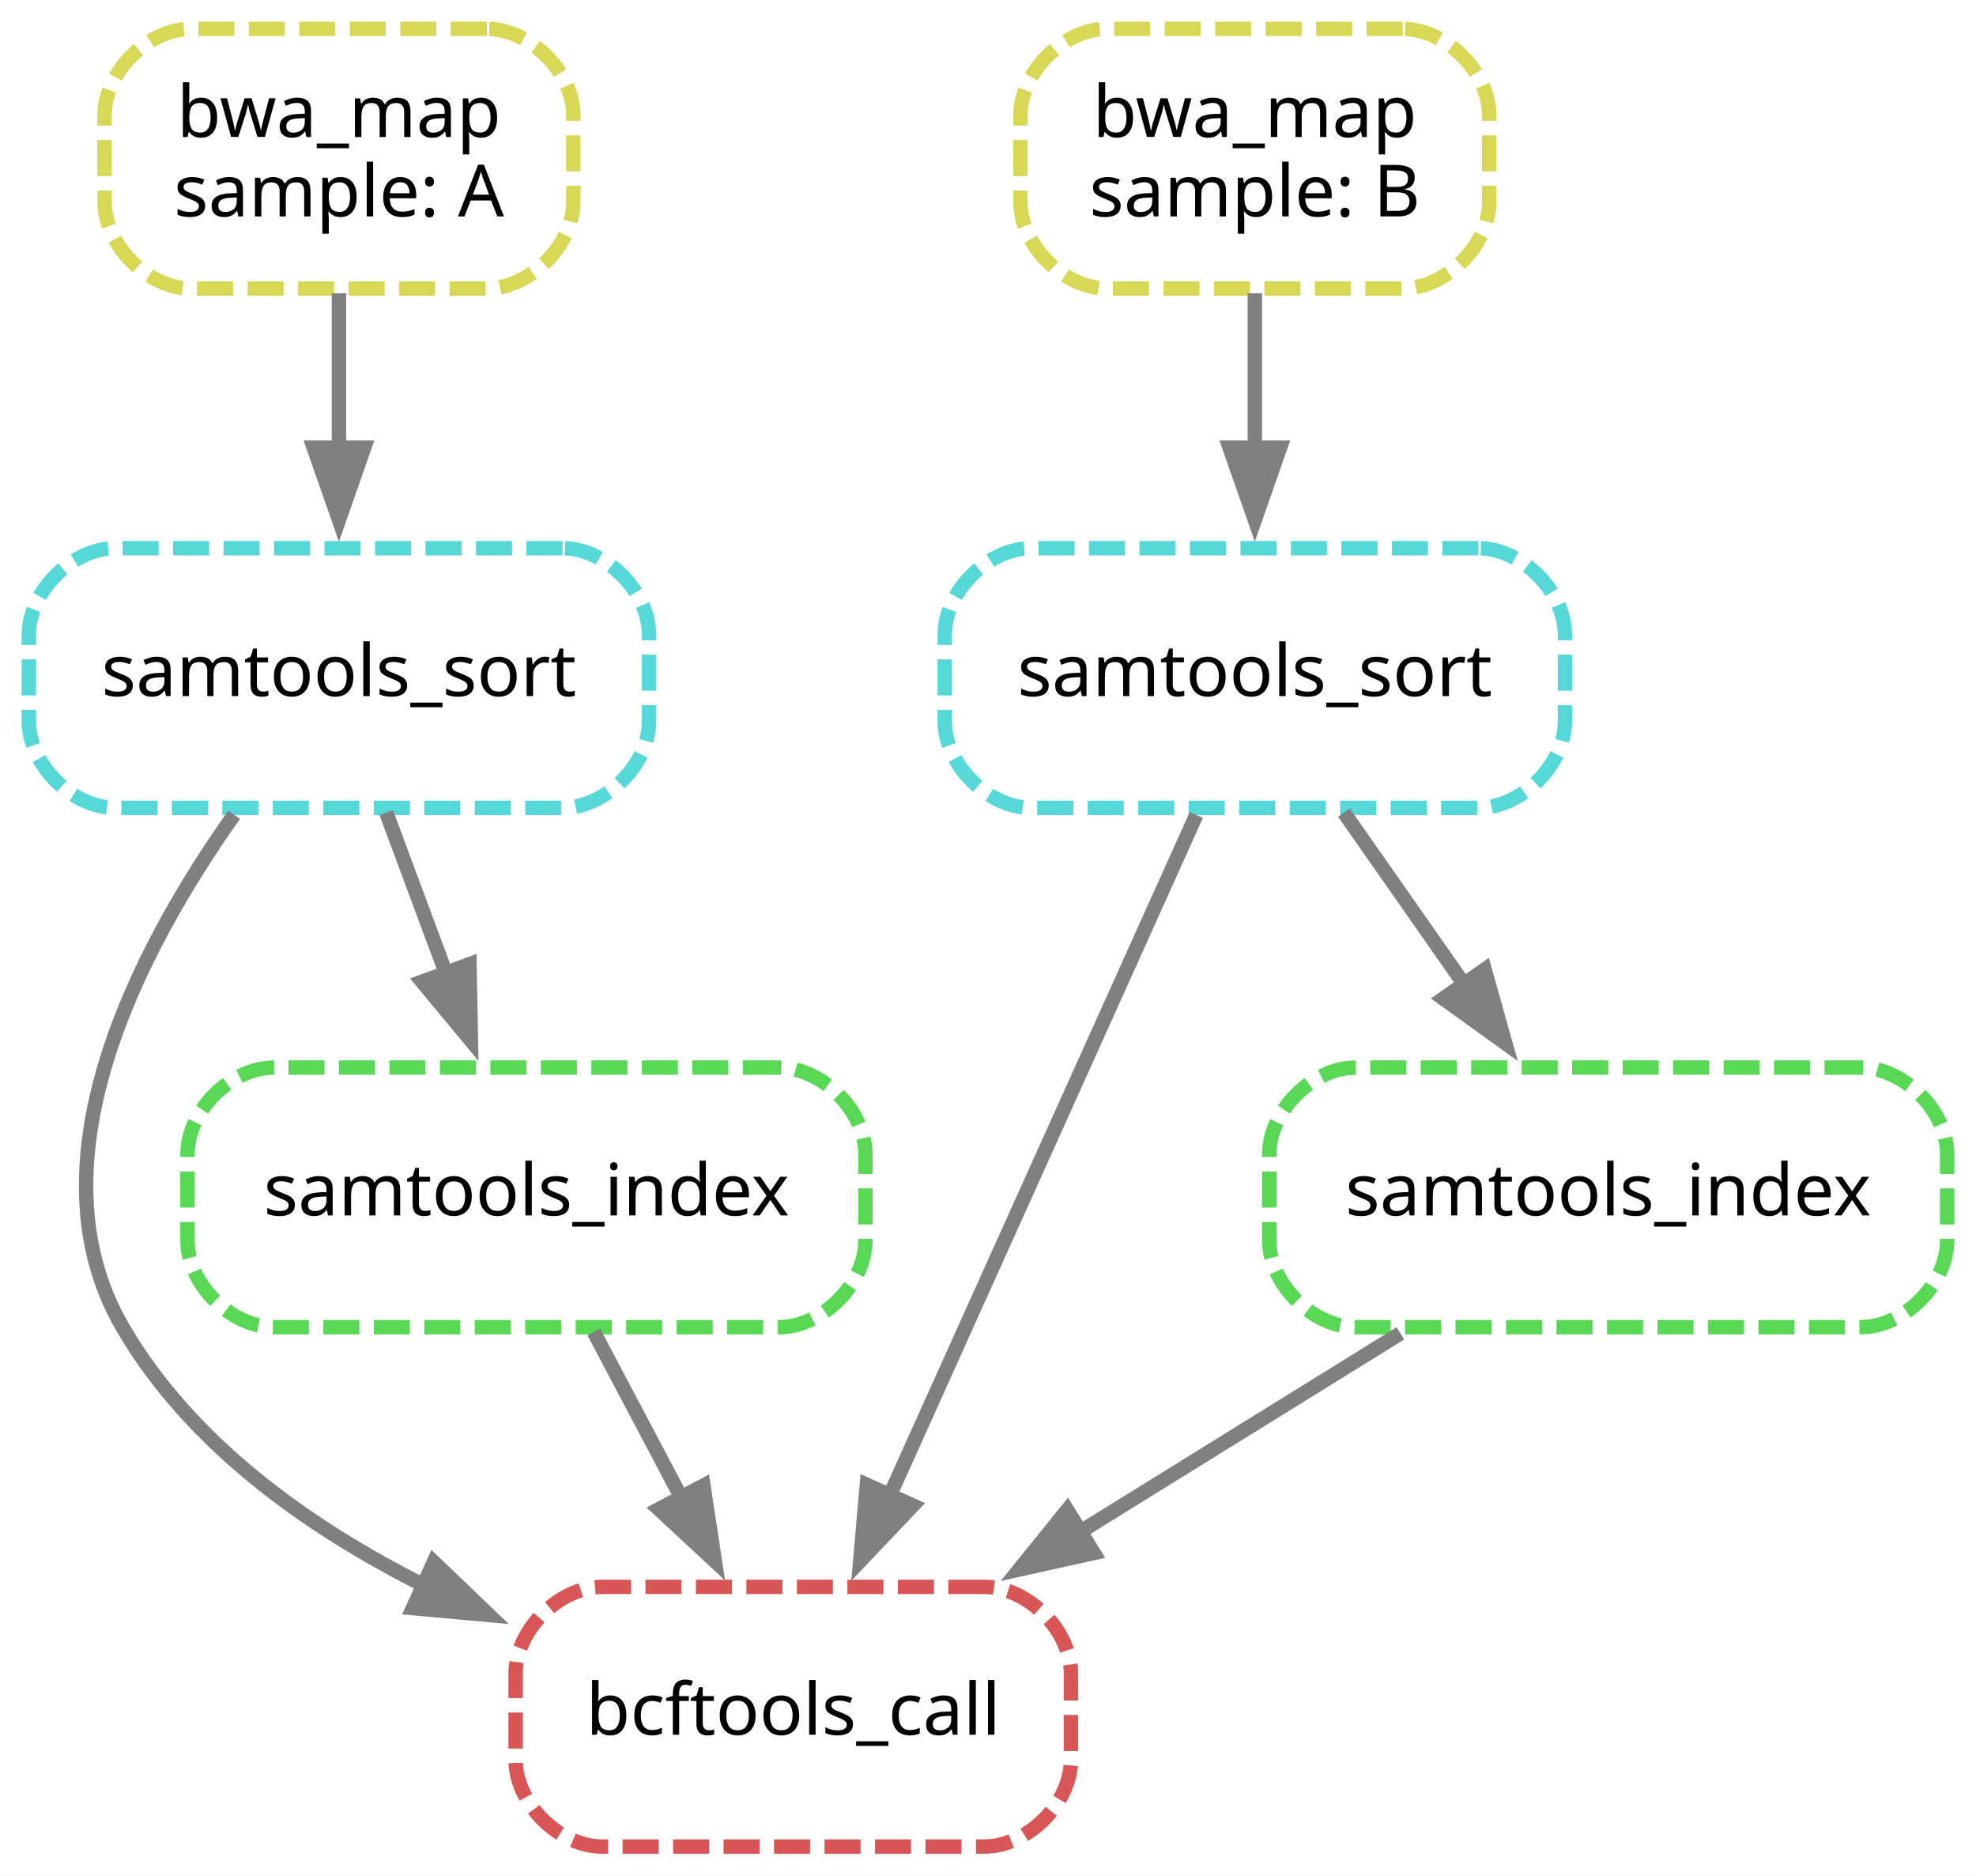
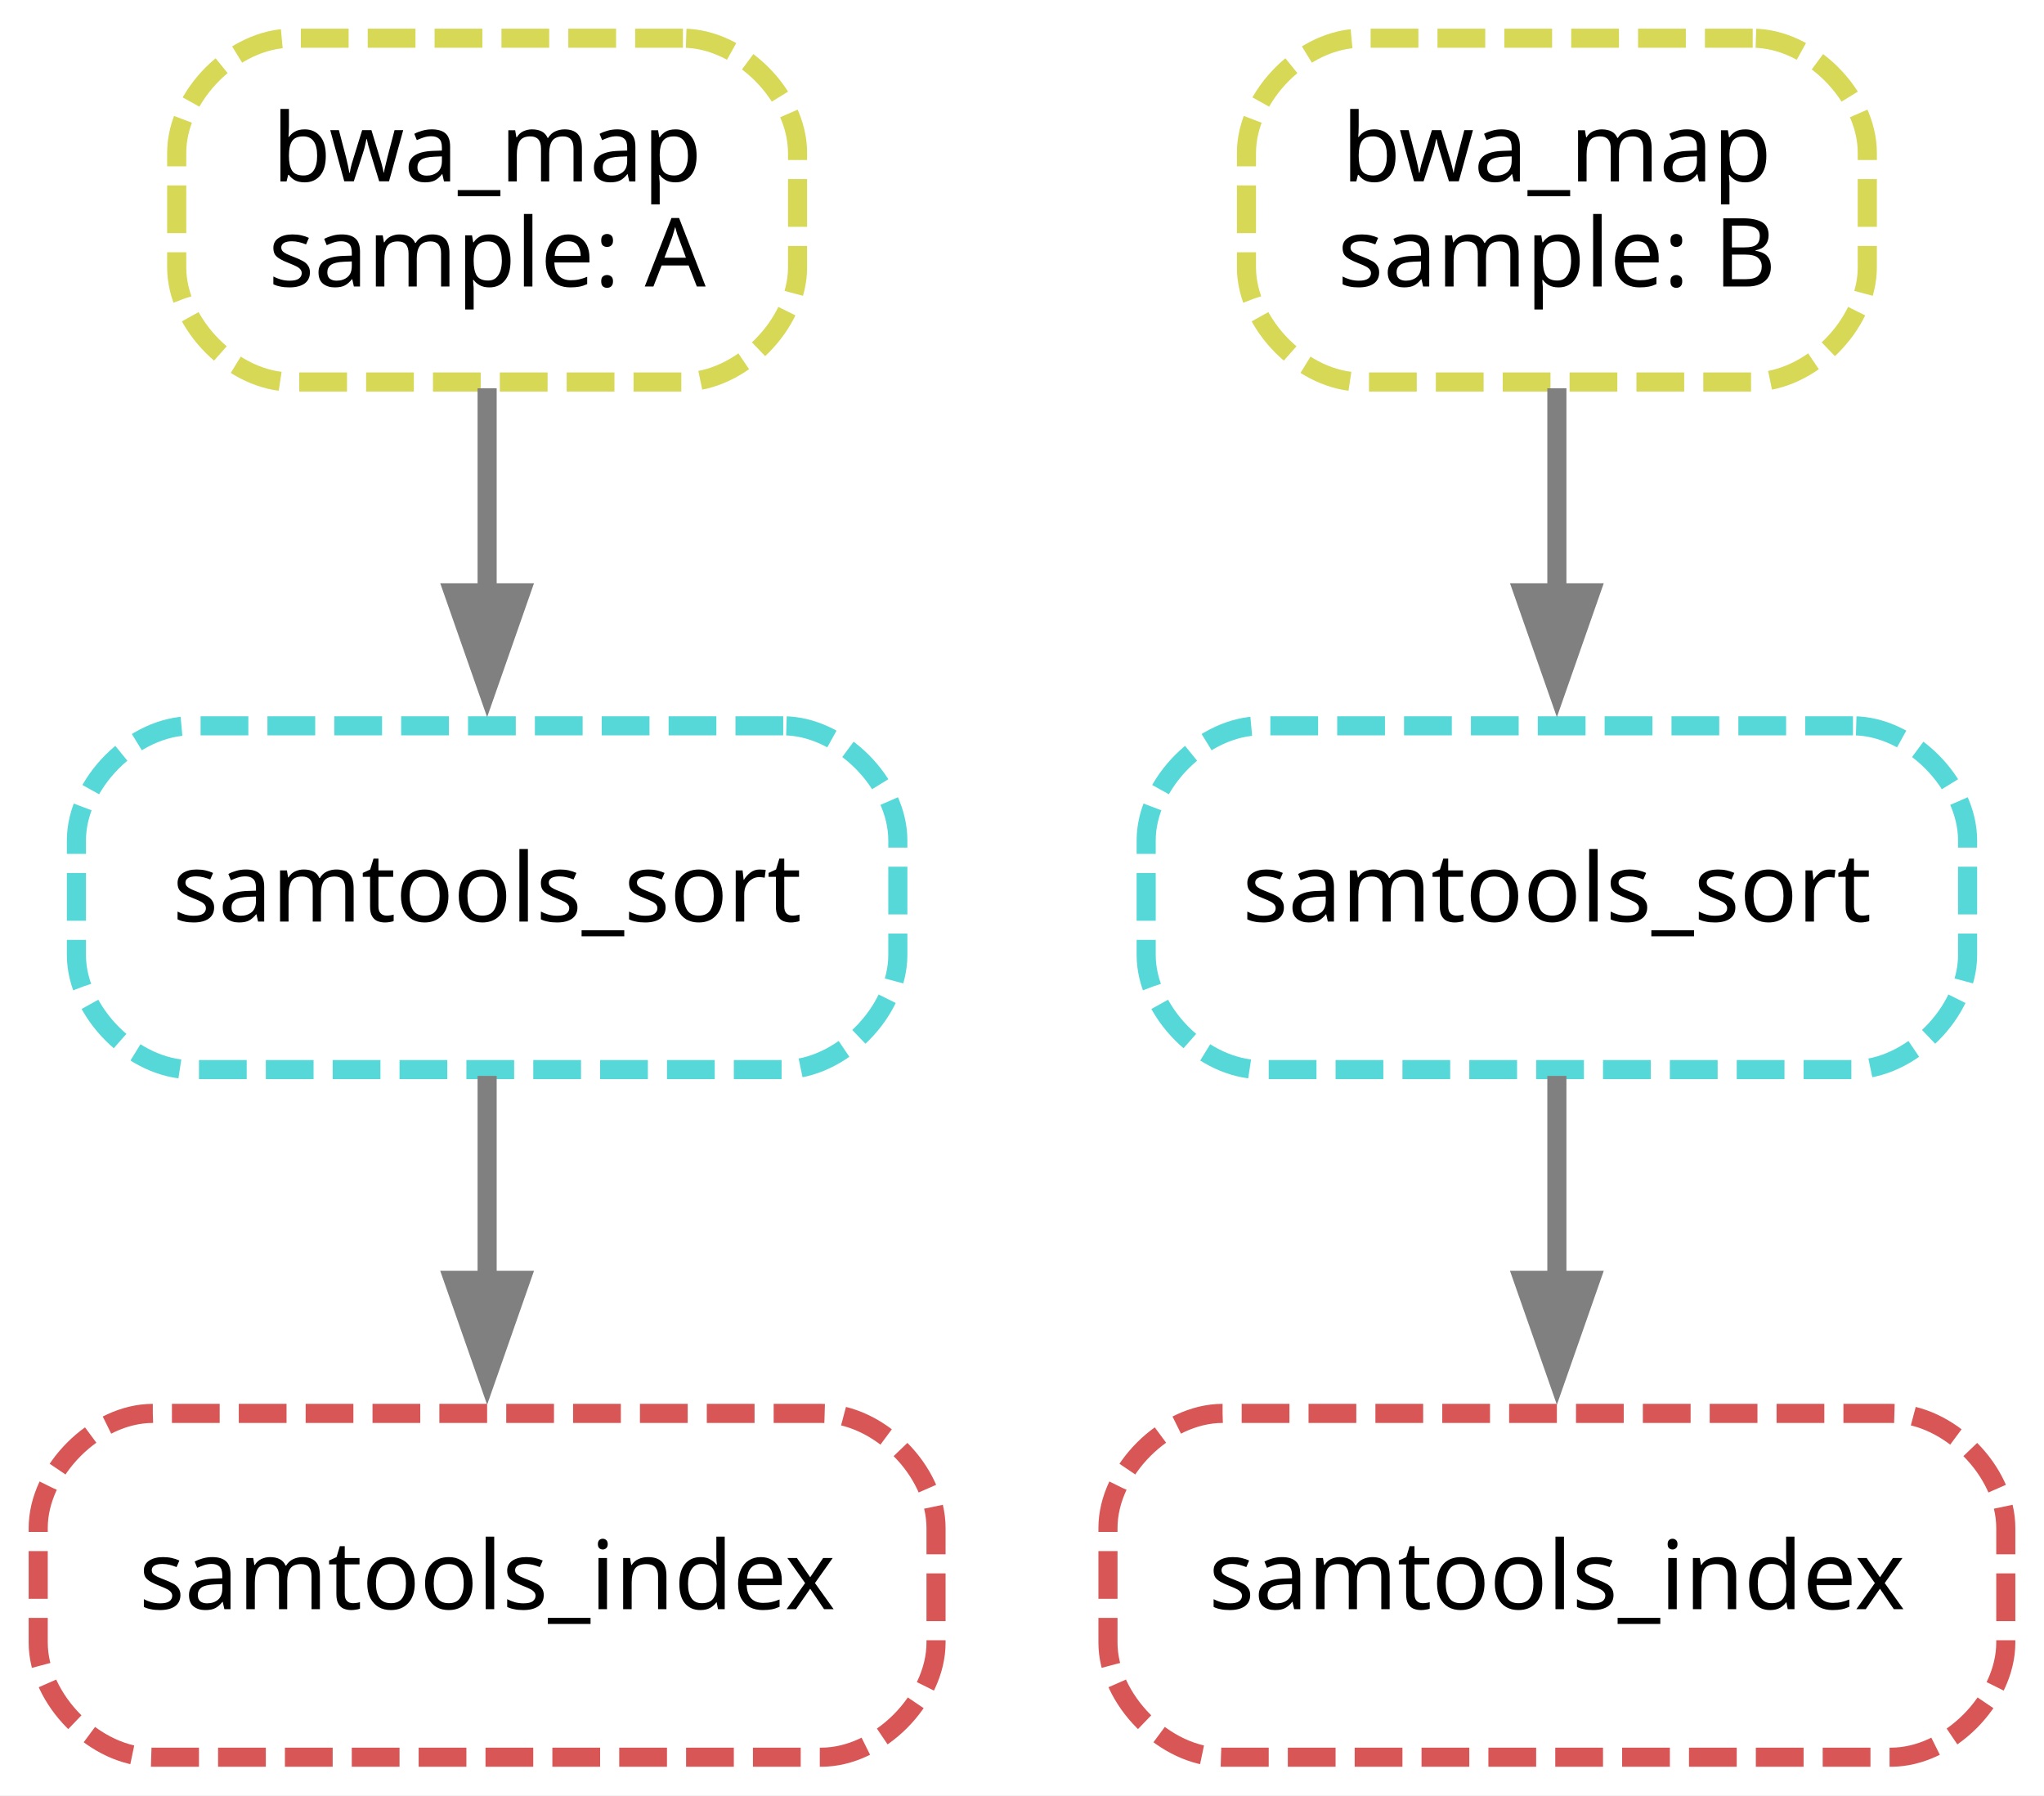
- <svg xmlns="http://www.w3.org/2000/svg" width="274pt" height="260pt" viewBox="0.00 0.00 274.00 260.00">
-   <g id="graph0" class="graph" transform="scale(1 1) rotate(0) translate(4 256)">
-     <polygon fill="white" stroke="none" points="-4,4 -4,-256 270,-256 270,4 -4,4" />
+ <svg xmlns="http://www.w3.org/2000/svg" width="214pt" height="188pt" viewBox="0.00 0.00 214.00 188.00">
+   <g id="graph0" class="graph" transform="scale(1 1) rotate(0) translate(4 184)">
+     <polygon fill="white" stroke="none" points="-4,4 -4,-184 210,-184 210,4 -4,4" />
    <g id="node1" class="node">
-       <path fill="none" stroke="#d85656" stroke-width="2" stroke-dasharray="5,2" d="M132.5,-36C132.5,-36 79.5,-36 79.5,-36 73.5,-36 67.5,-30 67.5,-24 67.5,-24 67.5,-12 67.5,-12 67.5,-6 73.5,0 79.5,0 79.5,0 132.5,0 132.5,0 138.5,0 144.5,-6 144.5,-12 144.5,-12 144.5,-24 144.5,-24 144.5,-30 138.5,-36 132.5,-36" />
-       <text text-anchor="middle" x="106" y="-15.5" font-family="sans" font-size="10.00">bcftools_call</text>
+       <path fill="none" stroke="#d85656" stroke-width="2" stroke-dasharray="5,2" d="M82,-36C82,-36 12,-36 12,-36 6,-36 0,-30 0,-24 0,-24 0,-12 0,-12 0,-6 6,0 12,0 12,0 82,0 82,0 88,0 94,-6 94,-12 94,-12 94,-24 94,-24 94,-30 88,-36 82,-36" />
+       <text text-anchor="middle" x="47" y="-15.5" font-family="sans" font-size="10.00">samtools_index</text>
    </g>
    <g id="node2" class="node">
-       <path fill="none" stroke="#56d8d8" stroke-width="2" stroke-dasharray="5,2" d="M74,-180C74,-180 12,-180 12,-180 6,-180 0,-174 0,-168 0,-168 0,-156 0,-156 0,-150 6,-144 12,-144 12,-144 74,-144 74,-144 80,-144 86,-150 86,-156 86,-156 86,-168 86,-168 86,-174 80,-180 74,-180" />
-       <text text-anchor="middle" x="43" y="-159.5" font-family="sans" font-size="10.00">samtools_sort</text>
+       <path fill="none" stroke="#56d8d8" stroke-width="2" stroke-dasharray="5,2" d="M78,-108C78,-108 16,-108 16,-108 10,-108 4,-102 4,-96 4,-96 4,-84 4,-84 4,-78 10,-72 16,-72 16,-72 78,-72 78,-72 84,-72 90,-78 90,-84 90,-84 90,-96 90,-96 90,-102 84,-108 78,-108" />
+       <text text-anchor="middle" x="47" y="-87.5" font-family="sans" font-size="10.00">samtools_sort</text>
    </g>
    <g id="edge1" class="edge">
-       <path fill="none" stroke="grey" stroke-width="2" d="M28.47,-143.05C15.27,-124.41 -0.27,-94.84 13,-72 22.32,-55.97 38.5,-44.38 54.78,-36.21" />
-       <polygon fill="grey" stroke="grey" stroke-width="2" points="56.15,-39.43 63.8,-32.1 53.25,-33.06 56.15,-39.43" />
+       <path fill="none" stroke="grey" stroke-width="2" d="M47,-71.34C47,-64.75 47,-57.08 47,-49.67" />
+       <polygon fill="grey" stroke="grey" stroke-width="2" points="50.5,-49.93 47,-39.93 43.5,-49.93 50.5,-49.93" />
+     </g>
+     <g id="node3" class="node">
+       <path fill="none" stroke="#d6d856" stroke-width="2" stroke-dasharray="5,2" d="M67.5,-180C67.5,-180 26.5,-180 26.5,-180 20.5,-180 14.5,-174 14.5,-168 14.5,-168 14.5,-156 14.5,-156 14.5,-150 20.5,-144 26.5,-144 26.5,-144 67.5,-144 67.5,-144 73.5,-144 79.5,-150 79.5,-156 79.5,-156 79.5,-168 79.5,-168 79.5,-174 73.5,-180 67.5,-180" />
+       <text text-anchor="middle" x="47" y="-165" font-family="sans" font-size="10.00">bwa_map</text>
+       <text text-anchor="middle" x="47" y="-154" font-family="sans" font-size="10.00">sample: A</text>
+     </g>
+     <g id="edge2" class="edge">
+       <path fill="none" stroke="grey" stroke-width="2" d="M47,-143.34C47,-136.75 47,-129.08 47,-121.67" />
+       <polygon fill="grey" stroke="grey" stroke-width="2" points="50.5,-121.93 47,-111.93 43.5,-121.93 50.5,-121.93" />
+     </g>
+     <g id="node4" class="node">
+       <path fill="none" stroke="#d85656" stroke-width="2" stroke-dasharray="5,2" d="M194,-36C194,-36 124,-36 124,-36 118,-36 112,-30 112,-24 112,-24 112,-12 112,-12 112,-6 118,0 124,0 124,0 194,0 194,0 200,0 206,-6 206,-12 206,-12 206,-24 206,-24 206,-30 200,-36 194,-36" />
+       <text text-anchor="middle" x="159" y="-15.5" font-family="sans" font-size="10.00">samtools_index</text>
+     </g>
+     <g id="node5" class="node">
+       <path fill="none" stroke="#56d8d8" stroke-width="2" stroke-dasharray="5,2" d="M190,-108C190,-108 128,-108 128,-108 122,-108 116,-102 116,-96 116,-96 116,-84 116,-84 116,-78 122,-72 128,-72 128,-72 190,-72 190,-72 196,-72 202,-78 202,-84 202,-84 202,-96 202,-96 202,-102 196,-108 190,-108" />
+       <text text-anchor="middle" x="159" y="-87.5" font-family="sans" font-size="10.00">samtools_sort</text>
+     </g>
+     <g id="edge3" class="edge">
+       <path fill="none" stroke="grey" stroke-width="2" d="M159,-71.34C159,-64.75 159,-57.08 159,-49.67" />
+       <polygon fill="grey" stroke="grey" stroke-width="2" points="162.5,-49.93 159,-39.93 155.5,-49.93 162.5,-49.93" />
    </g>
    <g id="node6" class="node">
-       <path fill="none" stroke="#59d856" stroke-width="2" stroke-dasharray="5,2" d="M104,-108C104,-108 34,-108 34,-108 28,-108 22,-102 22,-96 22,-96 22,-84 22,-84 22,-78 28,-72 34,-72 34,-72 104,-72 104,-72 110,-72 116,-78 116,-84 116,-84 116,-96 116,-96 116,-102 110,-108 104,-108" />
-       <text text-anchor="middle" x="69" y="-87.5" font-family="sans" font-size="10.00">samtools_index</text>
-     </g>
-     <g id="edge7" class="edge">
-       <path fill="none" stroke="grey" stroke-width="2" d="M49.56,-143.34C52.07,-136.59 55,-128.69 57.82,-121.11" />
-       <polygon fill="grey" stroke="grey" stroke-width="2" points="61.1,-122.33 61.3,-111.74 54.53,-119.9 61.1,-122.33" />
-     </g>
-     <g id="node3" class="node">
-       <path fill="none" stroke="#d6d856" stroke-width="2" stroke-dasharray="5,2" d="M63.5,-252C63.5,-252 22.5,-252 22.5,-252 16.5,-252 10.5,-246 10.5,-240 10.5,-240 10.5,-228 10.5,-228 10.5,-222 16.5,-216 22.5,-216 22.5,-216 63.5,-216 63.5,-216 69.5,-216 75.5,-222 75.5,-228 75.5,-228 75.5,-240 75.5,-240 75.5,-246 69.5,-252 63.5,-252" />
-       <text text-anchor="middle" x="43" y="-237" font-family="sans" font-size="10.00">bwa_map</text>
-       <text text-anchor="middle" x="43" y="-226" font-family="sans" font-size="10.00">sample: A</text>
-     </g>
-     <g id="edge5" class="edge">
-       <path fill="none" stroke="grey" stroke-width="2" d="M43,-215.34C43,-208.75 43,-201.08 43,-193.67" />
-       <polygon fill="grey" stroke="grey" stroke-width="2" points="46.5,-193.93 43,-183.93 39.5,-193.93 46.5,-193.93" />
-     </g>
-     <g id="node4" class="node">
-       <path fill="none" stroke="#56d8d8" stroke-width="2" stroke-dasharray="5,2" d="M201,-180C201,-180 139,-180 139,-180 133,-180 127,-174 127,-168 127,-168 127,-156 127,-156 127,-150 133,-144 139,-144 139,-144 201,-144 201,-144 207,-144 213,-150 213,-156 213,-156 213,-168 213,-168 213,-174 207,-180 201,-180" />
-       <text text-anchor="middle" x="170" y="-159.5" font-family="sans" font-size="10.00">samtools_sort</text>
-     </g>
-     <g id="edge2" class="edge">
-       <path fill="none" stroke="grey" stroke-width="2" d="M161.89,-143.02C151.17,-119.22 132.13,-76.97 119.29,-48.48" />
-       <polygon fill="grey" stroke="grey" stroke-width="2" points="122.58,-47.28 115.28,-39.6 116.2,-50.15 122.58,-47.28" />
-     </g>
-     <g id="node7" class="node">
-       <path fill="none" stroke="#59d856" stroke-width="2" stroke-dasharray="5,2" d="M254,-108C254,-108 184,-108 184,-108 178,-108 172,-102 172,-96 172,-96 172,-84 172,-84 172,-78 178,-72 184,-72 184,-72 254,-72 254,-72 260,-72 266,-78 266,-84 266,-84 266,-96 266,-96 266,-102 260,-108 254,-108" />
-       <text text-anchor="middle" x="219" y="-87.5" font-family="sans" font-size="10.00">samtools_index</text>
-     </g>
-     <g id="edge8" class="edge">
-       <path fill="none" stroke="grey" stroke-width="2" d="M182.36,-143.34C187.43,-136.1 193.43,-127.53 199.08,-119.45" />
-       <polygon fill="grey" stroke="grey" stroke-width="2" points="201.87,-121.58 204.73,-111.38 196.13,-117.57 201.87,-121.58" />
-     </g>
-     <g id="node5" class="node">
-       <path fill="none" stroke="#d6d856" stroke-width="2" stroke-dasharray="5,2" d="M190.5,-252C190.5,-252 149.5,-252 149.5,-252 143.5,-252 137.5,-246 137.5,-240 137.5,-240 137.5,-228 137.5,-228 137.5,-222 143.5,-216 149.5,-216 149.5,-216 190.5,-216 190.5,-216 196.5,-216 202.5,-222 202.5,-228 202.5,-228 202.5,-240 202.5,-240 202.5,-246 196.5,-252 190.5,-252" />
-       <text text-anchor="middle" x="170" y="-237" font-family="sans" font-size="10.00">bwa_map</text>
-       <text text-anchor="middle" x="170" y="-226" font-family="sans" font-size="10.00">sample: B</text>
-     </g>
-     <g id="edge6" class="edge">
-       <path fill="none" stroke="grey" stroke-width="2" d="M170,-215.34C170,-208.75 170,-201.08 170,-193.67" />
-       <polygon fill="grey" stroke="grey" stroke-width="2" points="173.5,-193.93 170,-183.93 166.5,-193.93 173.5,-193.93" />
-     </g>
-     <g id="edge3" class="edge">
-       <path fill="none" stroke="grey" stroke-width="2" d="M78.34,-71.34C82.03,-64.34 86.38,-56.12 90.52,-48.28" />
-       <polygon fill="grey" stroke="grey" stroke-width="2" points="93.54,-50.05 95.12,-39.58 87.36,-46.78 93.54,-50.05" />
+       <path fill="none" stroke="#d6d856" stroke-width="2" stroke-dasharray="5,2" d="M179.5,-180C179.5,-180 138.5,-180 138.5,-180 132.5,-180 126.5,-174 126.5,-168 126.5,-168 126.5,-156 126.5,-156 126.5,-150 132.5,-144 138.5,-144 138.5,-144 179.5,-144 179.5,-144 185.5,-144 191.5,-150 191.5,-156 191.5,-156 191.5,-168 191.5,-168 191.5,-174 185.5,-180 179.5,-180" />
+       <text text-anchor="middle" x="159" y="-165" font-family="sans" font-size="10.00">bwa_map</text>
+       <text text-anchor="middle" x="159" y="-154" font-family="sans" font-size="10.00">sample: B</text>
    </g>
    <g id="edge4" class="edge">
-       <path fill="none" stroke="grey" stroke-width="2" d="M190.19,-71.15C176.65,-62.76 160.28,-52.62 145.59,-43.52" />
-       <polygon fill="grey" stroke="grey" stroke-width="2" points="147.67,-40.7 137.33,-38.41 143.99,-46.65 147.67,-40.7" />
+       <path fill="none" stroke="grey" stroke-width="2" d="M159,-143.34C159,-136.75 159,-129.08 159,-121.67" />
+       <polygon fill="grey" stroke="grey" stroke-width="2" points="162.5,-121.93 159,-111.93 155.5,-121.93 162.5,-121.93" />
    </g>
  </g>
</svg>
